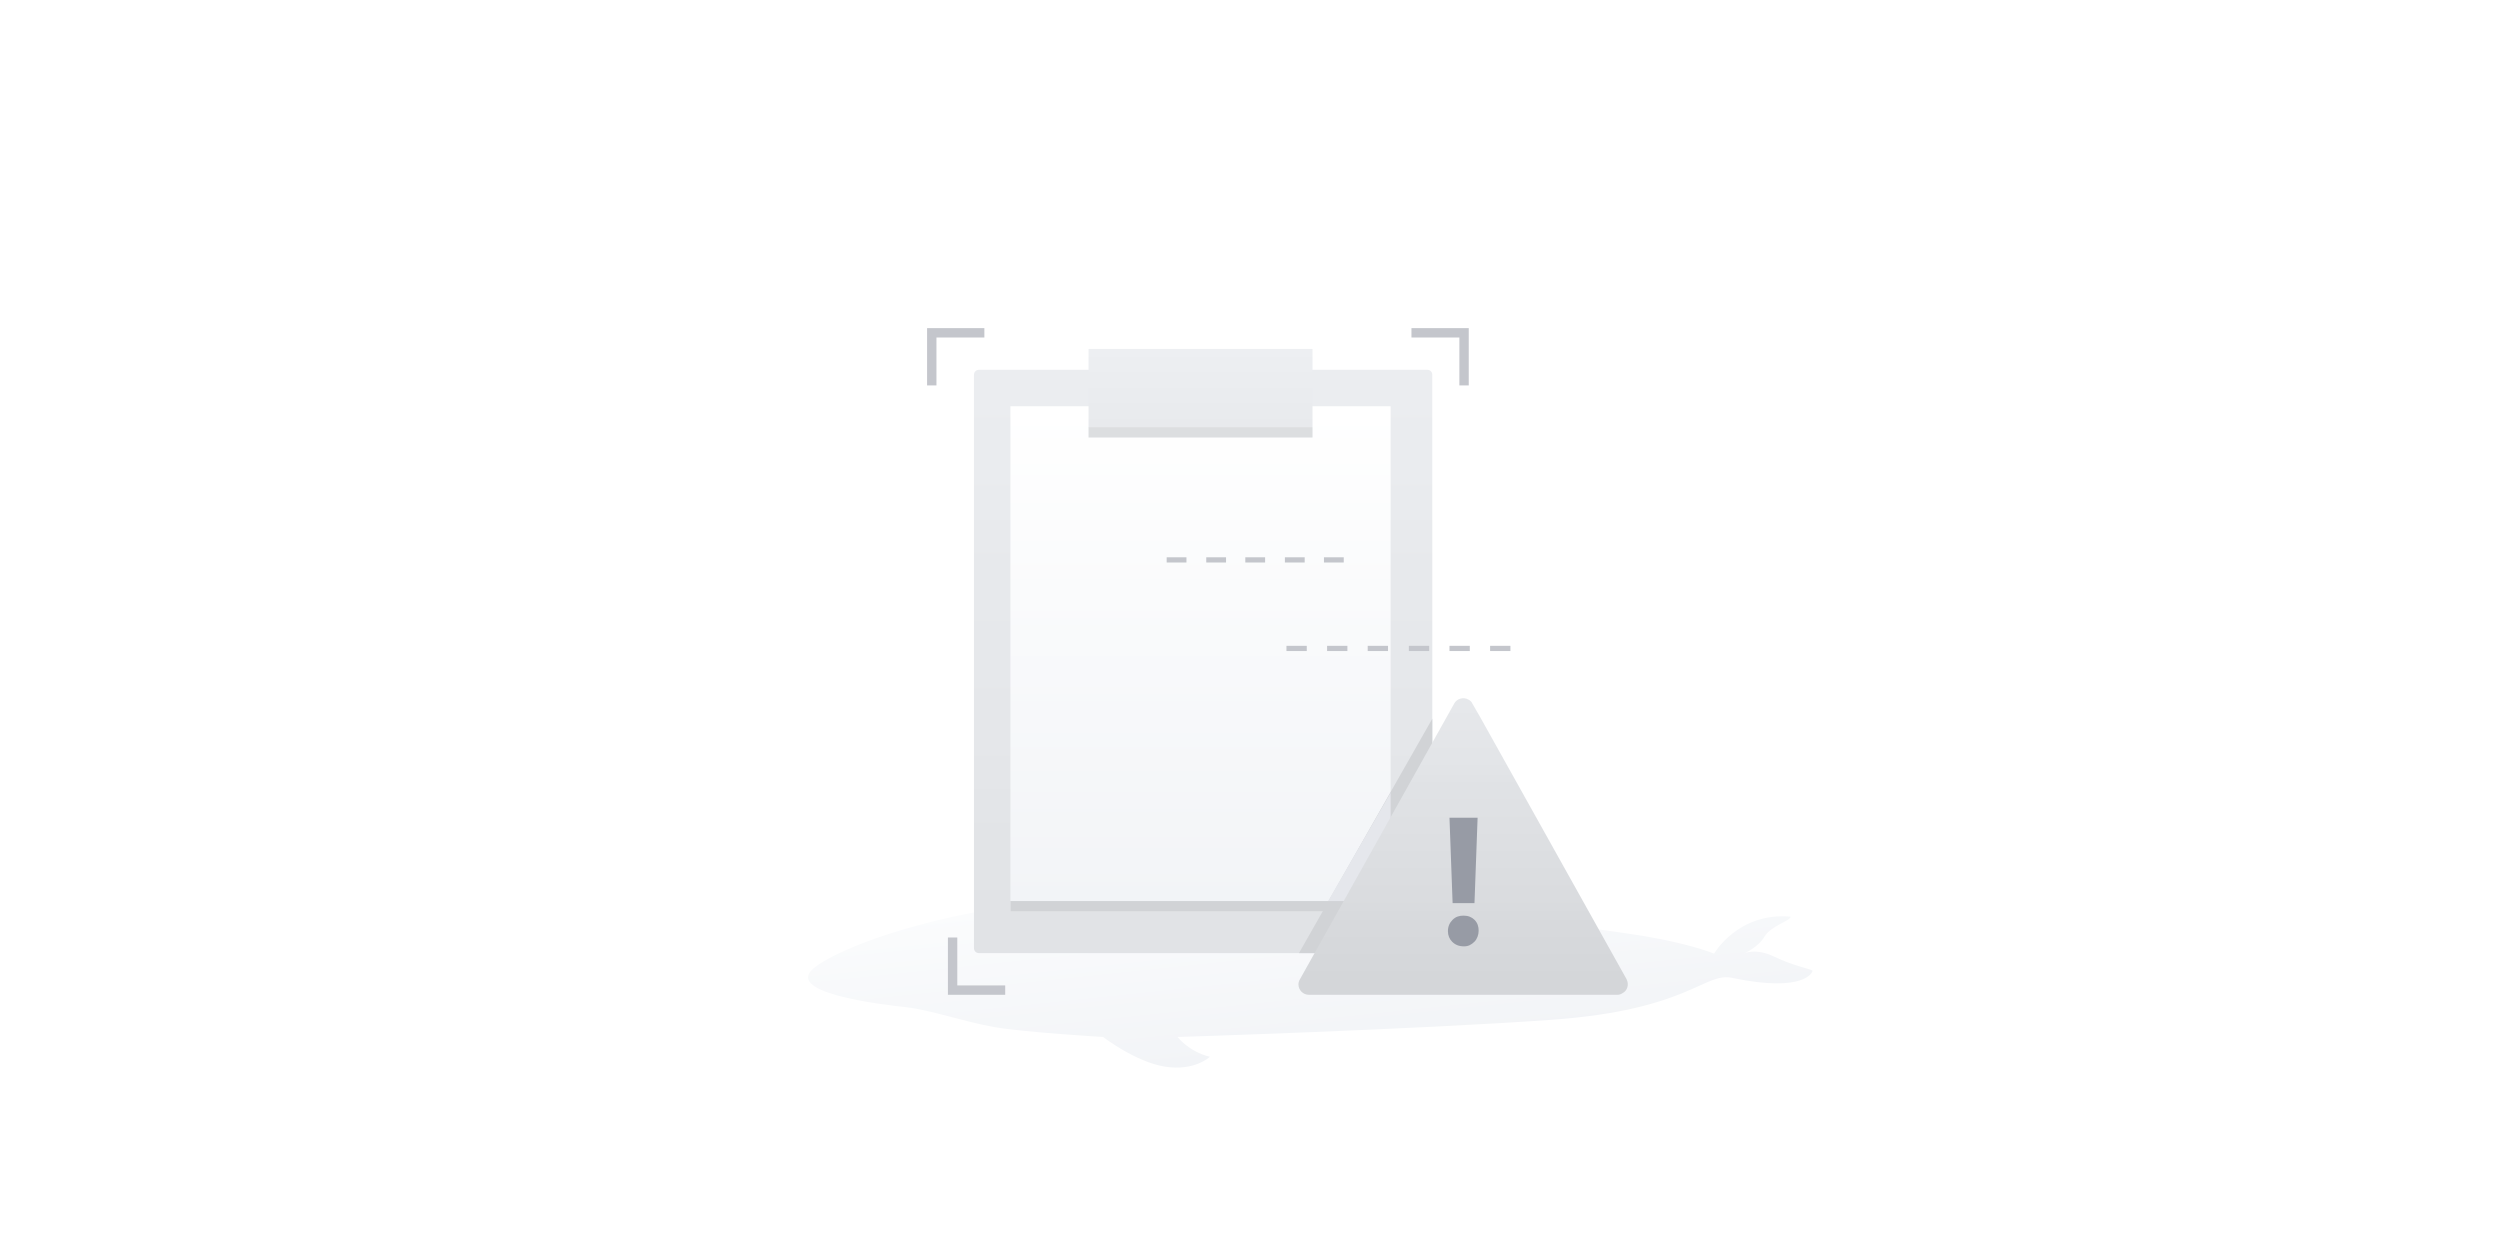
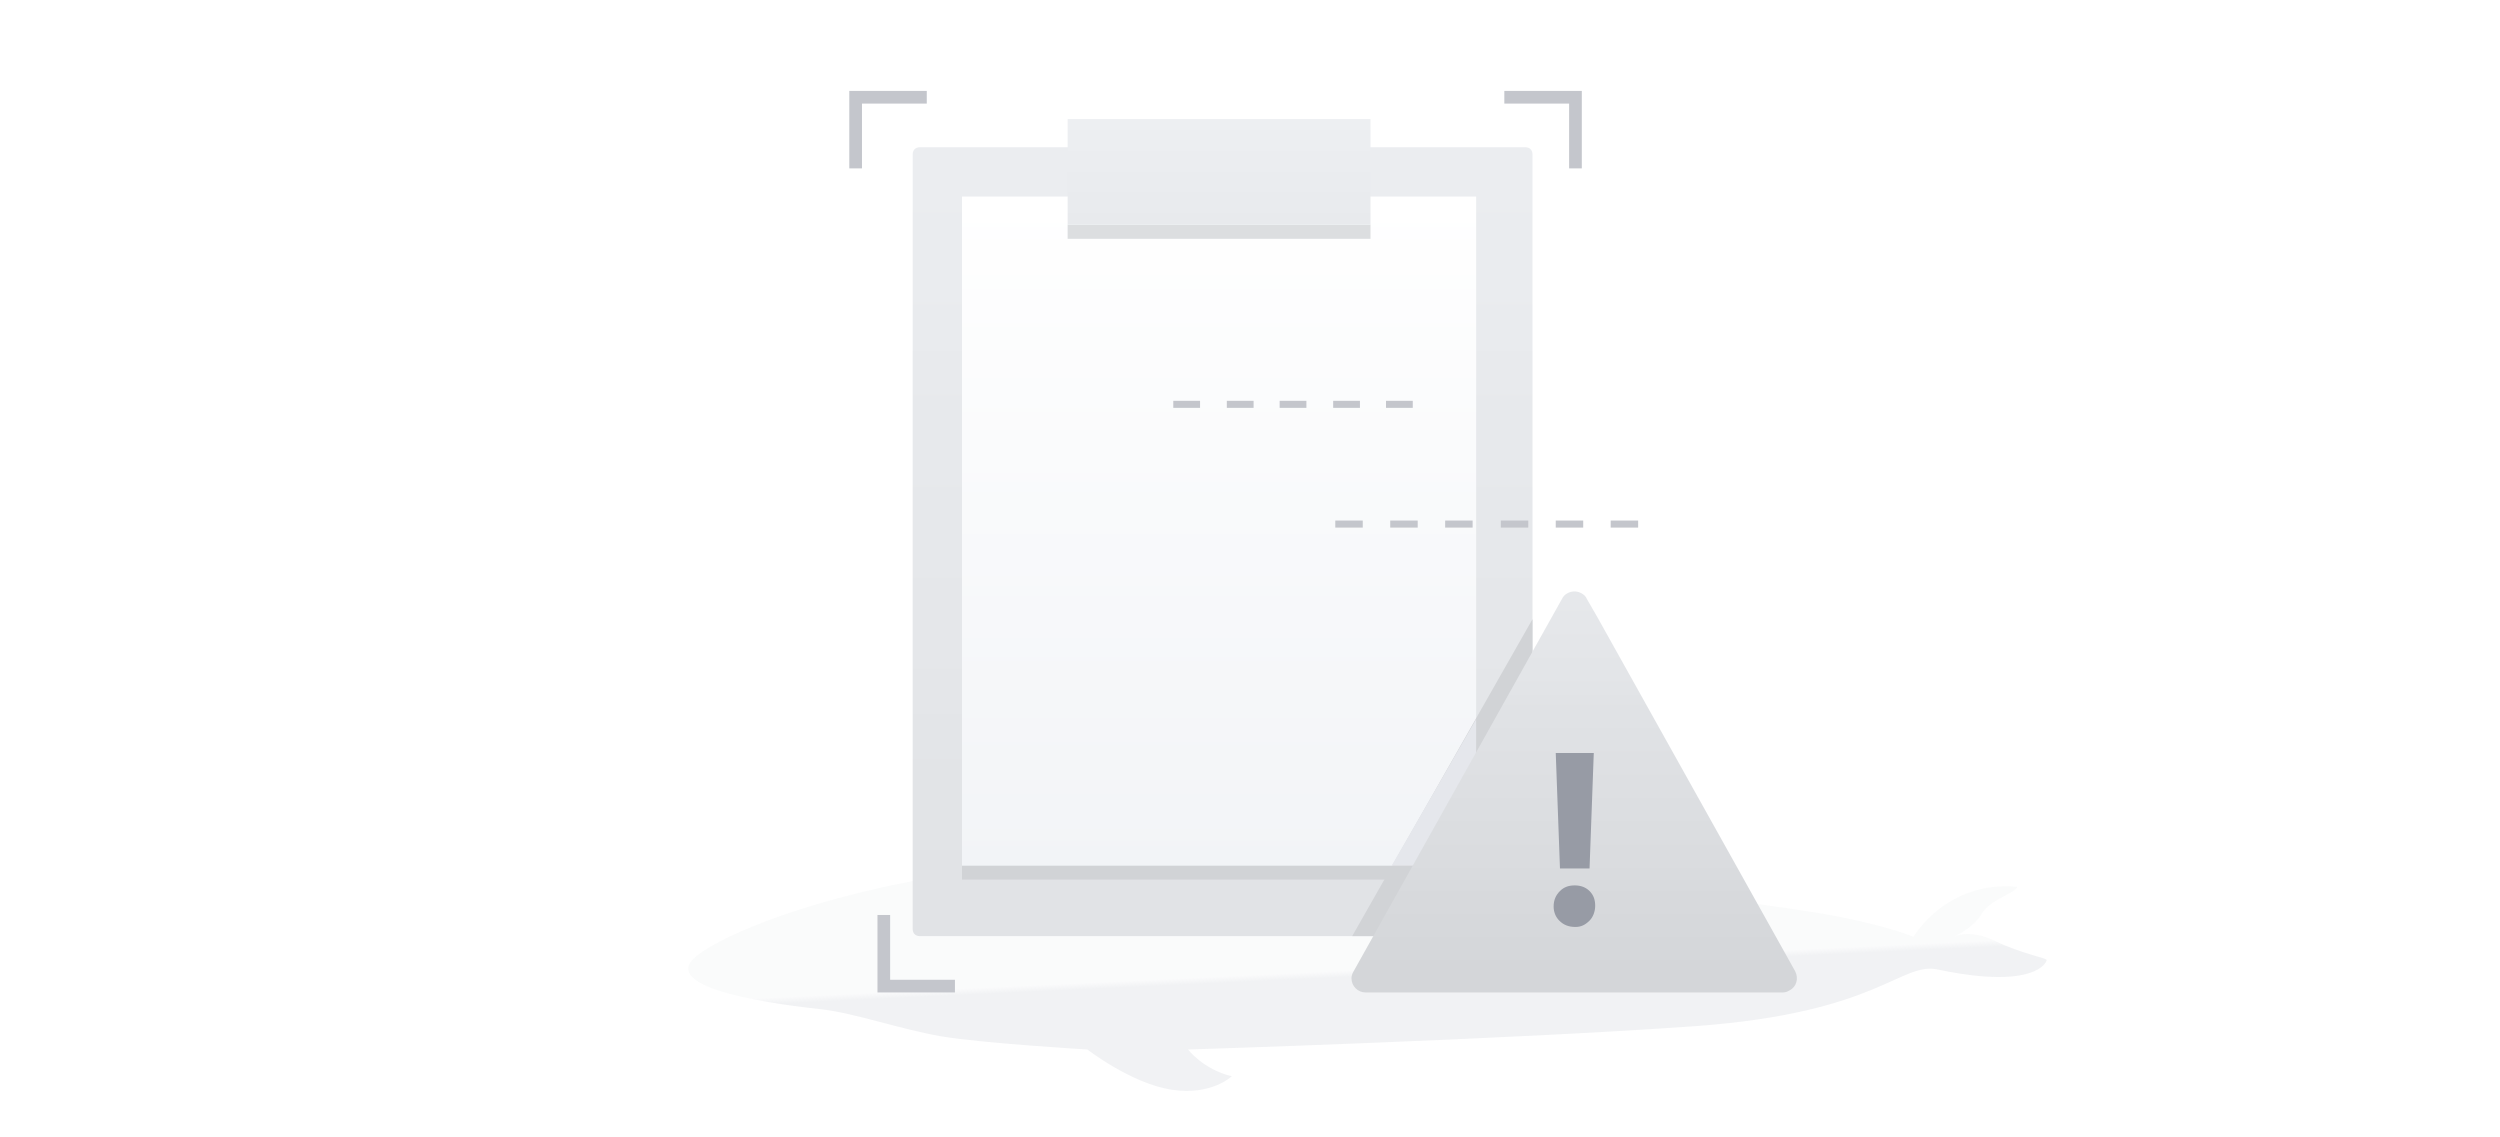
- <svg xmlns="http://www.w3.org/2000/svg" version="1.1" id="图层_1" x="0px" y="0px" viewBox="0 0 480 240" style="enable-background:new 0 0 480 240;" xml:space="preserve">
-   <style type="text/css">
- 	.st0{fill:url(#Fill-1_1_);}
- 	.st1{fill:#C4C6CC;}
- 	.st2{fill:url(#矩形-2_1_);}
- 	.st3{fill:url(#矩形_6_);}
- 	.st4{fill:#DCDEE0;}
- 	.st5{fill:#D1D3D6;}
- 	.st6{fill:url(#矩形-3_1_);}
- 	.st7{fill:#E5E7EC;}
- 	.st8{fill:url(#三角形_1_);}
- 	.st9{fill:#979BA5;}
- </style>
-   <g id="页面-1">
-     <g id="Exception_x2F_异常提示" transform="translate(-869, -2918)">
-       <g id="异常失败类" transform="translate(357, 2823)">
-         <g id="异常失败类-插图" transform="translate(512, 95)">
-           <g id="编组-2" transform="translate(123, 33)">
-             <linearGradient id="Fill-1_1_" gradientUnits="userSpaceOnUse" x1="126.57" y1="134.989" x2="130.164" y2="169.183">
-               <stop offset="0" style="stop-color:#FBFCFD" />
-               <stop offset="1" style="stop-color:#F2F4F7" />
-             </linearGradient>
-             <path id="Fill-1" class="st0" d="M60,143c19.3-4.2,48.4-5.7,67.3-4.7s39.4,3.8,39.4,3.8s5.3-2.4,4.9-1.4       c-0.4,0.9-2.9,2.4-1.2,2.8c1.6,0.5,18.5,2.4,25.4,3.8c7,1.4,10.3,2.8,10.3,2.8s4.6-8,14.7-7.1c0,0.8-3.7,1.7-5,3.8       c-1.2,2.1-4,3.3-4,3.3s2.2-1.2,5.9,0.6s7.3,2.4,7.3,2.7s-1.6,4.2-15.2,1.4c-5.5-1.4-8.2,6.1-34.9,8s-71.8,3.3-71.8,3.3       s2.1,2.8,6.2,3.8c0,0-2.9,2.8-8.6,1.9c-5.7-0.9-11.9-5.7-11.9-5.7s-15.2-0.9-20.9-1.9s-12.3-3.3-16.8-3.8s-25-2.8-17.2-8       C33.8,152.4,40.7,147.3,60,143z" />
-             <path id="形状结合" class="st1" d="M60.8,147v9.2H70v1.8H59v-11H60.8z" />
-             <path id="形状结合备份" class="st1" d="M66,31.8h-9.2V41H55v-9.2l0,0V30h11V31.8z" />
-             <path id="形状结合备份-2" class="st1" d="M157.2,41v-9.2H148V30h9.2l0,0h1.8v11H157.2z" />
-             <linearGradient id="矩形-2_1_" gradientUnits="userSpaceOnUse" x1="165.773" y1="-1.56" x2="165.773" y2="-0.624" gradientTransform="matrix(88 0 0 112 -14480 214)">
-               <stop offset="0" style="stop-color:#EBEDF0;stop-opacity:0.992" />
-               <stop offset="1" style="stop-color:#E1E3E6" />
-             </linearGradient>
-             <path id="矩形-2" class="st2" d="M65,38h86c0.6,0,1,0.4,1,1v110c0,0.6-0.4,1-1,1H65c-0.6,0-1-0.4-1-1V39       C64,38.4,64.4,38,65,38z" />
-             <linearGradient id="矩形_6_" gradientUnits="userSpaceOnUse" x1="164.801" y1="-1.814" x2="164.801" y2="-0.826" gradientTransform="matrix(73 0 0 97 -11923 221)">
-               <stop offset="0" style="stop-color:#FFFFFF" />
-               <stop offset="1" style="stop-color:#F2F4F7" />
-             </linearGradient>
-             <rect id="矩形_1_" x="71" y="45" class="st3" width="73" height="97" />
-             <rect id="矩形_2_" x="86" y="49" class="st4" width="43" height="2" />
-             <rect id="矩形_3_" x="71" y="140" class="st5" width="73" height="2" />
-             <linearGradient id="矩形-3_1_" gradientUnits="userSpaceOnUse" x1="160.826" y1="-11.733" x2="160.826" y2="-10.741" gradientTransform="matrix(43 0 0 15 -6808 210)">
-               <stop offset="0" style="stop-color:#EDEFF2" />
-               <stop offset="1" style="stop-color:#E8EAED" />
-             </linearGradient>
-             <rect id="矩形-3" x="86" y="34" class="st6" width="43" height="15" />
-             <path id="形状结合_1_" class="st5" d="M152,105v44c0,0.6-0.4,1-1,1h-24.6L152,105z" />
-             <path id="形状结合_2_" class="st7" d="M144,119.2V140h-12L144,119.2z" />
-             <linearGradient id="三角形_1_" gradientUnits="userSpaceOnUse" x1="163.914" y1="-3.081" x2="163.914" y2="-2.145" gradientTransform="matrix(63.1799 0 0 56.9033 -10198.172 277.0945)">
-               <stop offset="0" style="stop-color:#E6E8EB;stop-opacity:0.992" />
-               <stop offset="1" style="stop-color:#D4D6D9" />
-             </linearGradient>
-             <path id="三角形" class="st8" d="M159.7,102.1l1.5,2.6l0,0l28.1,50.3c0.5,1,0.2,2.2-0.8,2.7c-0.3,0.2-0.6,0.3-1,0.3h-59.2       c-1.1,0-2-0.9-2-2c0-0.3,0.1-0.7,0.3-1l29.6-52.9c0.5-1,1.8-1.3,2.7-0.8C159.3,101.5,159.6,101.8,159.7,102.1z" />
-             <path id="_x21_" class="st9" d="M160.7,124l-0.6,16.4h-4.2l-0.6-16.4C155.3,124,160.7,124,160.7,124z M155,145.8       c0-0.9,0.3-1.6,0.9-2.2s1.3-0.8,2.1-0.8c0.9,0,1.6,0.3,2.1,0.8c0.6,0.6,0.8,1.3,0.8,2.1s-0.3,1.6-0.8,2.1       c-0.6,0.6-1.2,0.9-2,0.9c-1,0-1.7-0.3-2.3-0.9C155.3,147.3,155,146.6,155,145.8z" />
-             <g id="编组-3" transform="translate(101, 74)">
-               <rect id="矩形_4_" class="st1" width="3.8" height="1" />
-               <rect id="矩形备份" x="7.6" class="st1" width="3.8" height="1" />
-               <rect id="矩形备份-2" x="15.1" class="st1" width="3.8" height="1" />
-               <rect id="矩形备份-3" x="22.7" class="st1" width="3.8" height="1" />
-               <rect id="矩形备份-4" x="30.2" class="st1" width="3.8" height="1" />
-             </g>
-             <g id="编组-3_1_" transform="translate(124, 91)">
-               <rect id="矩形_5_" x="7.8" class="st1" width="3.9" height="1" />
-               <rect id="矩形备份-5" class="st1" width="3.9" height="1" />
-               <rect id="矩形备份_1_" x="15.6" class="st1" width="3.9" height="1" />
-               <rect id="矩形备份-2_1_" x="23.5" class="st1" width="3.9" height="1" />
-               <rect id="矩形备份-3_1_" x="31.3" class="st1" width="3.9" height="1" />
-               <rect id="矩形备份-4_1_" x="39.1" class="st1" width="3.9" height="1" />
-             </g>
-           </g>
-         </g>
-       </g>
+ <svg xmlns="http://www.w3.org/2000/svg" viewBox="0 0 440 200" class="design-iconfont">
+   <defs>
+     <linearGradient x1="51.945%" y1="48.771%" x2="52.604%" y2="51.237%" id="e4xu4vwqe__9mx5834jfa">
+       <stop stop-color="#E8EAED" stop-opacity=".2" offset="0%" />
+       <stop stop-color="#E8EAED" stop-opacity=".6" offset="100%" />
+     </linearGradient>
+     <linearGradient x1="49.995%" y1="1.176%" x2="49.995%" y2="94.766%" id="e4xu4vwqe__uwjbf89qwb">
+       <stop stop-color="#EBEDF0" stop-opacity=".992" offset="0%" />
+       <stop stop-color="#E1E3E6" offset="100%" />
+     </linearGradient>
+     <linearGradient x1="50.006%" y1="-.003%" x2="50.006%" y2="98.847%" id="e4xu4vwqe__99kb5js4nc">
+       <stop stop-color="#FFF" offset="0%" />
+       <stop stop-color="#F2F4F7" offset="100%" />
+     </linearGradient>
+     <linearGradient x1="50.004%" y1="-.003%" x2="50.004%" y2="99.207%" id="e4xu4vwqe__dcj0yeva2d">
+       <stop stop-color="#EDEFF2" offset="0%" />
+       <stop stop-color="#E8EAED" offset="100%" />
+     </linearGradient>
+     <linearGradient x1="50.003%" y1="1.229%" x2="50.003%" y2="94.763%" id="e4xu4vwqe__50q3f1uyue">
+       <stop stop-color="#E6E8EB" stop-opacity=".992" offset="0%" />
+       <stop stop-color="#D4D6D9" offset="100%" />
+     </linearGradient>
+   </defs>
+   <g fill="none" fill-rule="evenodd">
+     <path d="M34.527,140.078 C58.452,134.871 94.525,133.012 117.954,134.252 C141.383,135.491 166.795,138.962 166.795,138.962 C166.795,138.962 173.365,135.987 172.869,137.227 C172.373,138.342 169.274,140.202 171.381,140.698 C173.365,141.317 194.315,143.673 202.868,145.408 C211.545,147.144 215.636,148.879 215.636,148.879 C215.636,148.879 221.338,138.962 233.859,140.078 C233.859,141.069 229.272,142.185 227.66,144.788 C226.173,147.392 222.702,148.879 222.702,148.879 C222.702,148.879 225.429,147.392 230.016,149.623 C234.602,151.854 239.065,152.598 239.065,152.97 C239.065,153.342 237.082,158.176 220.223,154.705 C213.405,152.97 210.058,162.267 176.96,164.622 C143.862,166.978 87.955,168.713 87.955,168.713 C87.955,168.713 90.558,172.184 95.64,173.424 C95.64,173.424 92.045,176.895 84.98,175.779 C77.914,174.663 70.228,168.713 70.228,168.713 C70.228,168.713 51.386,167.597 44.32,166.358 C37.254,165.118 29.072,162.267 23.494,161.647 C17.916,161.027 -7.497,158.176 2.172,151.73 C2.049,151.73 10.602,145.408 34.527,140.078 Z" fill="url(#e4xu4vwqe__9mx5834jfa)" transform="translate(121.1475 16)" />
+     <path fill="#C4C6CC" fill-rule="nonzero" d="M35.518 145.036L35.518 156.441 46.923 156.441 46.923 158.672 33.287 158.672 33.287 145.036z" transform="translate(121.1475 16)" />
+     <path fill="#C4C6CC" fill-rule="nonzero" d="M41.964 2.231L30.56 2.231 30.56 13.636 28.329 13.636 28.329 2.231 28.329 2.231 28.329 0 41.964 0z" transform="translate(121.1475 16)" />
+     <path fill="#C4C6CC" fill-rule="nonzero" d="M155.018 13.636L155.018 2.231 143.614 2.231 143.614 0 155.018 0 155.018 0 157.25 0 157.25 13.636z" transform="translate(121.1475 16)" />
+     <path d="M40.725,9.917 L147.333,9.917 C148.076,9.917 148.572,10.413 148.572,11.157 L148.572,147.516 C148.572,148.259 148.076,148.755 147.333,148.755 L40.725,148.755 C39.981,148.755 39.485,148.259 39.485,147.516 L39.485,11.157 C39.485,10.413 39.981,9.917 40.725,9.917 Z" fill="url(#e4xu4vwqe__uwjbf89qwb)" fill-rule="nonzero" transform="translate(121.1475 16)" />
+     <path fill="url(#e4xu4vwqe__99kb5js4nc)" fill-rule="nonzero" d="M48.163 18.594H138.655V138.838H48.163z" transform="translate(121.1475 16)" />
+     <path fill="#DCDEE0" fill-rule="nonzero" d="M66.757 23.553H120.061V26.032H66.757z" transform="translate(121.1475 16)" />
+     <path fill="#D1D3D6" fill-rule="nonzero" d="M48.163 136.359H138.655V138.838H48.163z" transform="translate(121.1475 16)" />
+     <path fill="url(#e4xu4vwqe__dcj0yeva2d)" fill-rule="nonzero" d="M66.757 4.959H120.061V23.553H66.757z" transform="translate(121.1475 16)" />
+     <path d="M148.572,92.972 L148.572,147.516 C148.572,148.259 148.076,148.755 147.333,148.755 L116.838,148.755 L148.572,92.972 Z" fill="#D1D3D6" fill-rule="nonzero" transform="translate(121.1475 16)" />
+     <path fill="#E5E7EC" fill-rule="nonzero" d="M138.655 110.575L138.655 136.359 123.78 136.359z" transform="translate(121.1475 16)" />
+     <path d="M158.117,89.377 L159.977,92.6 L159.977,92.6 L194.81,154.953 C195.43,156.193 195.058,157.68 193.819,158.3 C193.447,158.548 193.075,158.672 192.579,158.672 L119.193,158.672 C117.83,158.672 116.714,157.556 116.714,156.193 C116.714,155.821 116.838,155.325 117.086,154.953 L153.779,89.377 C154.399,88.137 156.01,87.766 157.126,88.385 C157.622,88.633 157.993,89.005 158.117,89.377 Z" fill="url(#e4xu4vwqe__50q3f1uyue)" fill-rule="nonzero" transform="translate(121.1475 16)" />
+     <path d="M159.357,116.525 L158.613,136.855 L153.407,136.855 L152.663,116.525 C152.663,116.525 159.357,116.525 159.357,116.525 Z M152.291,143.549 C152.291,142.433 152.663,141.565 153.407,140.822 C154.151,140.078 155.018,139.83 156.01,139.83 C157.126,139.83 157.993,140.202 158.613,140.822 C159.357,141.565 159.605,142.433 159.605,143.425 C159.605,144.416 159.233,145.408 158.613,146.028 C157.87,146.772 157.126,147.144 156.134,147.144 C154.894,147.144 154.027,146.772 153.283,146.028 C152.663,145.408 152.291,144.54 152.291,143.549 Z" fill="#979BA5" fill-rule="nonzero" transform="translate(121.1475 16)" />
+     <g fill="#C4C6CC" fill-rule="nonzero">
+       <path d="M0 0H4.711V1.24H0z" transform="translate(206.4989 70.54355)" />
+       <path d="M9.421 0H14.132V1.24H9.421z" transform="translate(206.4989 70.54355)" />
+       <path d="M18.718 0H23.429V1.24H18.718z" transform="translate(206.4989 70.54355)" />
+       <path d="M28.14 0H32.85V1.24H28.14z" transform="translate(206.4989 70.54355)" />
+       <path d="M37.437 0H42.147V1.24H37.437z" transform="translate(206.4989 70.54355)" />
+     </g>
+     <g fill="#C4C6CC" fill-rule="nonzero">
+       <path d="M9.669 0H14.504V1.24H9.669z" transform="translate(235.0103 91.61719)" />
+       <path d="M0 0H4.835V1.24H0z" transform="translate(235.0103 91.61719)" />
+       <path d="M19.338 0H24.173V1.24H19.338z" transform="translate(235.0103 91.61719)" />
+       <path d="M29.131 0H33.966V1.24H29.131z" transform="translate(235.0103 91.61719)" />
+       <path d="M38.8 0H43.635V1.24H38.8z" transform="translate(235.0103 91.61719)" />
+       <path d="M48.469 0H53.304V1.24H48.469z" transform="translate(235.0103 91.61719)" />
    </g>
  </g>
</svg>
